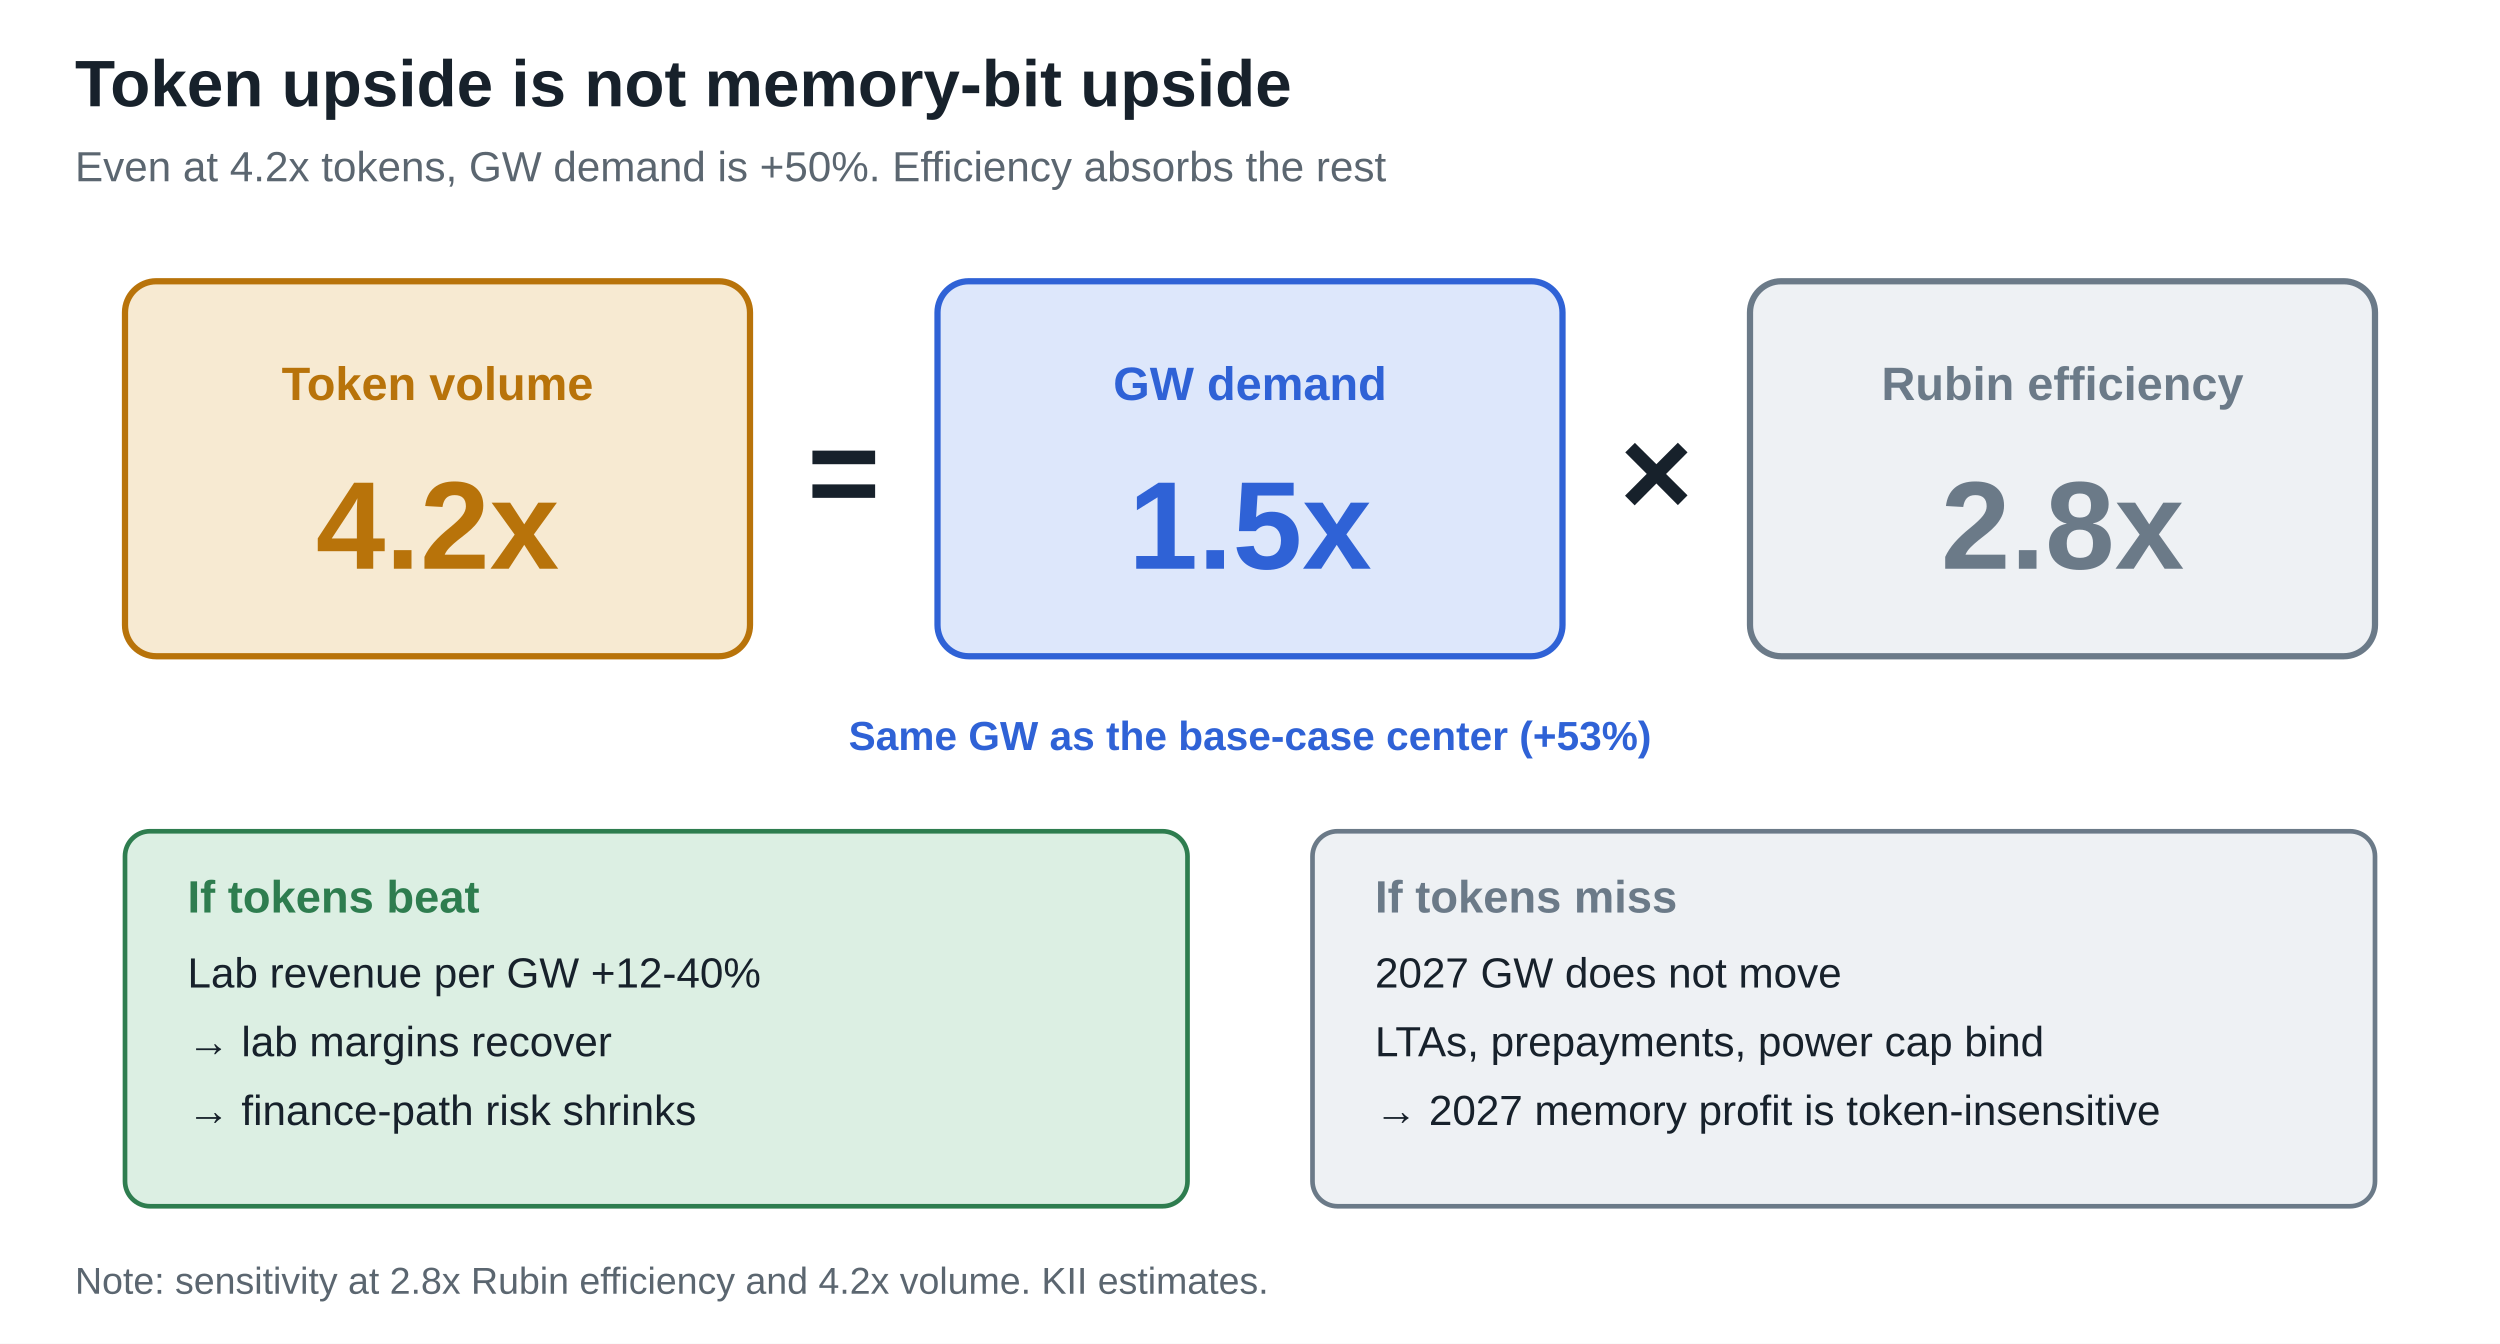
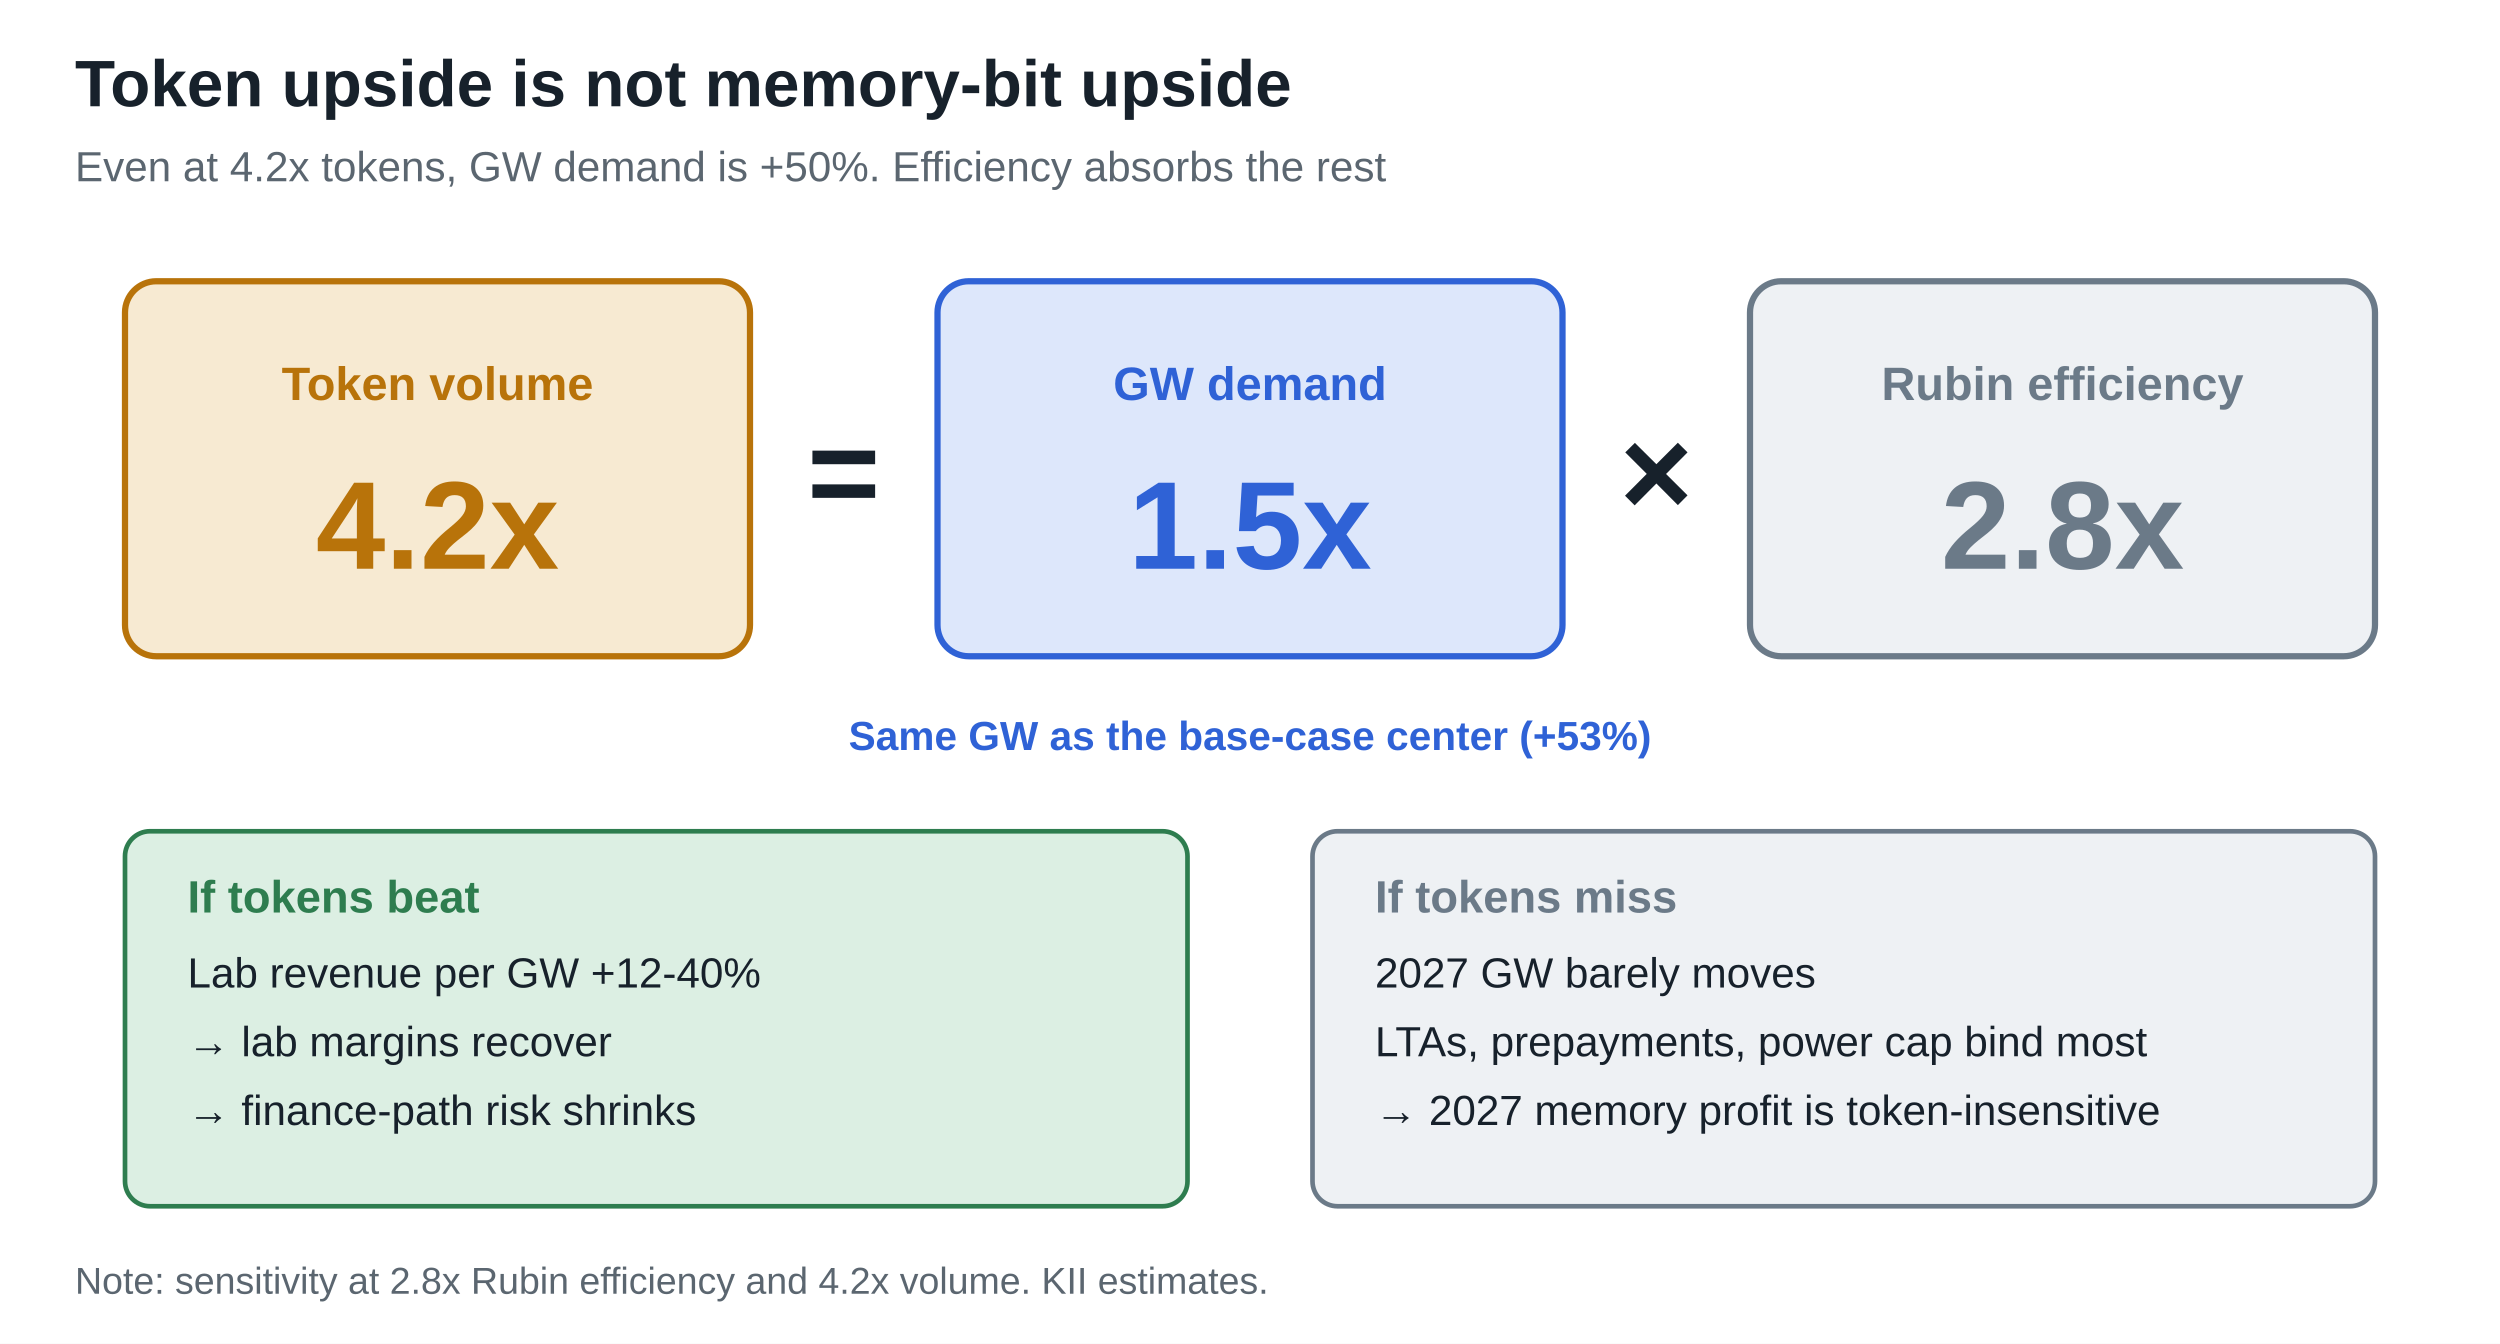
<svg xmlns="http://www.w3.org/2000/svg" viewBox="0 0 800 430" width="800" height="430" font-family="-apple-system, 'Apple SD Gothic Neo', 'Noto Sans KR', 'Helvetica Neue', Arial, sans-serif" font-size="14">
  <rect x="0" y="0" width="800" height="430" fill="#ffffff" />
  <text x="24.0" y="34.0" font-size="21" font-weight="700" fill="#17212b" text-anchor="start">Token upside is not memory-bit upside</text>
  <text x="24.0" y="58.0" font-size="13.5" font-weight="400" fill="#5b6670" text-anchor="start">Even at 4.2x tokens, GW demand is +50%. Efficiency absorbs the rest</text>
  <rect x="40.0" y="90.0" width="200.0" height="120.0" rx="10" fill="#f7ead2" stroke="#b8730a" stroke-width="2" opacity="1" />
  <text x="140.0" y="128.0" font-size="15" font-weight="700" fill="#b8730a" text-anchor="middle">Token volume</text>
  <text x="140.0" y="182.0" font-size="40" font-weight="700" fill="#b8730a" text-anchor="middle">4.2x</text>
  <rect x="300.0" y="90.0" width="200.0" height="120.0" rx="10" fill="#dde7fb" stroke="#2f62d6" stroke-width="2" opacity="1" />
  <text x="400.0" y="128.0" font-size="15" font-weight="700" fill="#2f62d6" text-anchor="middle">GW demand</text>
  <text x="400.0" y="182.0" font-size="40" font-weight="700" fill="#2f62d6" text-anchor="middle">1.5x</text>
  <rect x="560.0" y="90.0" width="200.0" height="120.0" rx="10" fill="#eef1f4" stroke="#6b7a88" stroke-width="2" opacity="1" />
  <text x="660.0" y="128.0" font-size="15" font-weight="700" fill="#6b7a88" text-anchor="middle">Rubin efficiency</text>
  <text x="660.0" y="182.0" font-size="40" font-weight="700" fill="#6b7a88" text-anchor="middle">2.8x</text>
  <text x="270.0" y="165.0" font-size="40" font-weight="700" fill="#17212b" text-anchor="middle">=</text>
  <text x="530.0" y="165.0" font-size="40" font-weight="700" fill="#17212b" text-anchor="middle">×</text>
  <text x="400.0" y="240.0" font-size="13" font-weight="700" fill="#2f62d6" text-anchor="middle">Same GW as the base-case center (+53%)</text>
  <rect x="40.0" y="266.0" width="340.0" height="120.0" rx="8" fill="#dcefe3" stroke="#2e7d4f" stroke-width="1.5" opacity="1" />
  <text x="60.0" y="292.0" font-size="14.5" font-weight="700" fill="#2e7d4f" text-anchor="start">If tokens beat</text>
  <text x="60.0" y="316.0" font-size="13.5" font-weight="400" fill="#17212b" text-anchor="start">Lab revenue per GW +12-40%</text>
  <text x="60.0" y="338.0" font-size="13.5" font-weight="400" fill="#17212b" text-anchor="start">→ lab margins recover</text>
  <text x="60.0" y="360.0" font-size="13.5" font-weight="400" fill="#17212b" text-anchor="start">→ finance-path risk shrinks</text>
  <rect x="420.0" y="266.0" width="340.0" height="120.0" rx="8" fill="#eef1f4" stroke="#6b7a88" stroke-width="1.5" opacity="1" />
  <text x="440.0" y="292.0" font-size="14.5" font-weight="700" fill="#6b7a88" text-anchor="start">If tokens miss</text>
-   <text x="440.0" y="316.0" font-size="13.5" font-weight="400" fill="#17212b" text-anchor="start">2027 GW does not move</text>
-   <text x="440.0" y="338.0" font-size="13.5" font-weight="400" fill="#17212b" text-anchor="start">LTAs, prepayments, power cap bind</text>
+   <text x="440.0" y="316.0" font-size="13.5" font-weight="400" fill="#17212b" text-anchor="start">2027 GW barely moves</text>
+   <text x="440.0" y="338.0" font-size="13.5" font-weight="400" fill="#17212b" text-anchor="start">LTAs, prepayments, power cap bind most</text>
  <text x="440.0" y="360.0" font-size="13.5" font-weight="400" fill="#17212b" text-anchor="start">→ 2027 memory profit is token-insensitive</text>
  <text x="24.0" y="414.0" font-size="12" font-weight="400" fill="#5b6670" text-anchor="start">Note: sensitivity at 2.8x Rubin efficiency and 4.2x volume. KII estimates.</text>
</svg>
